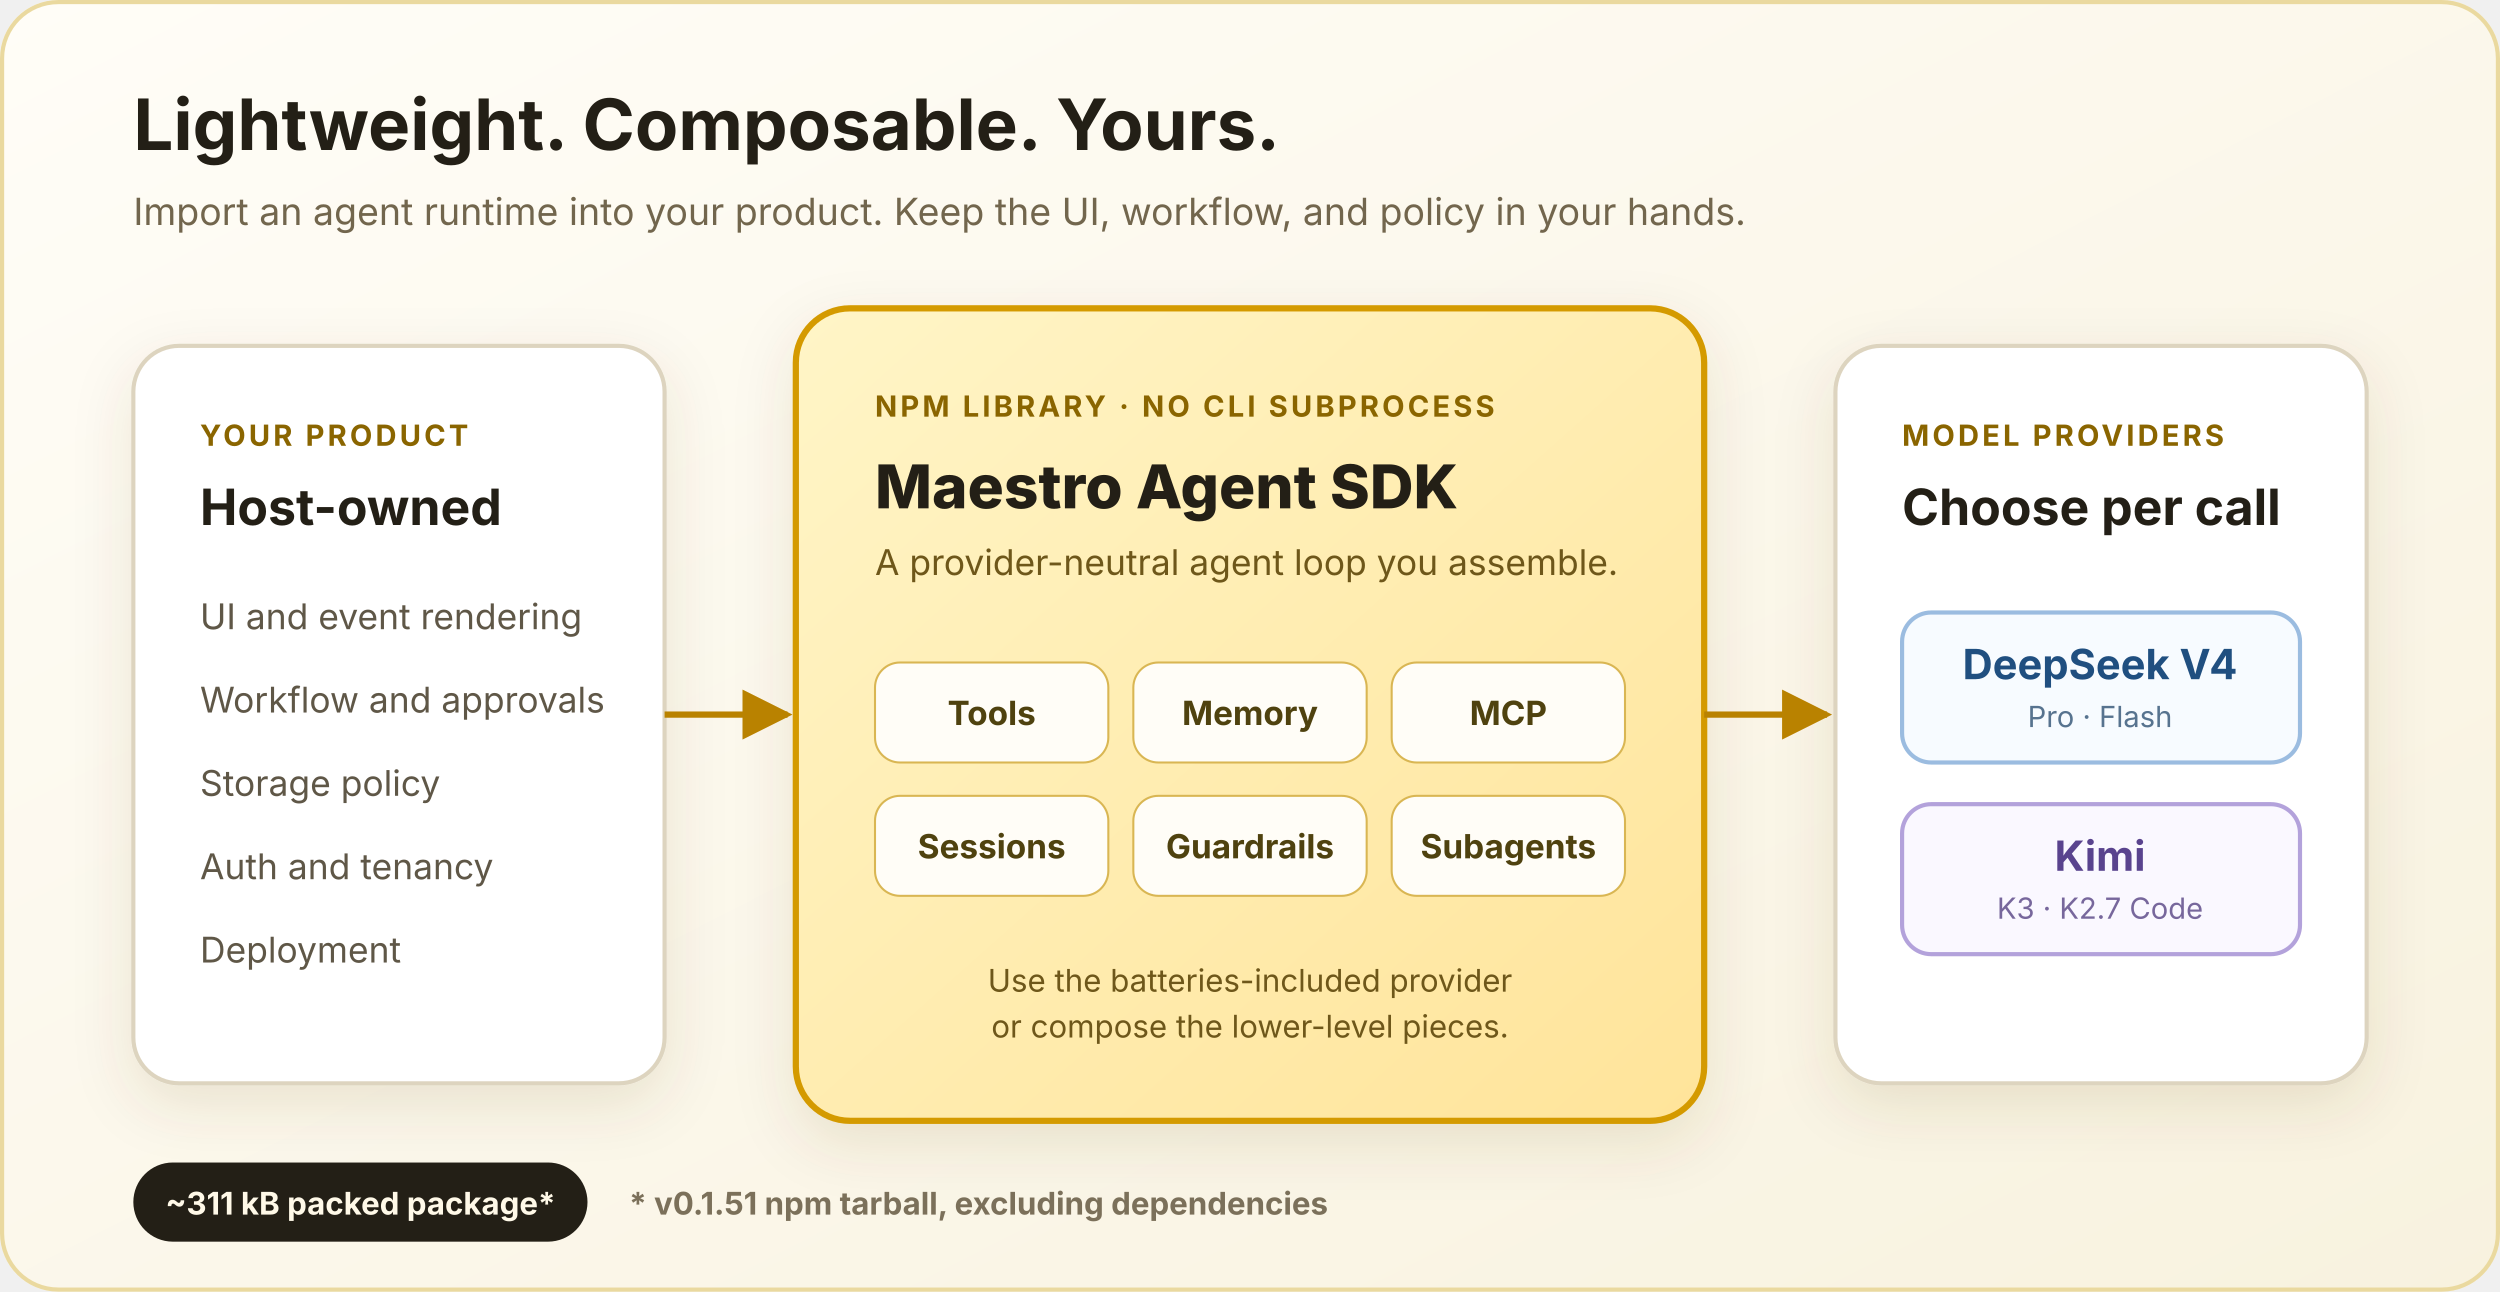
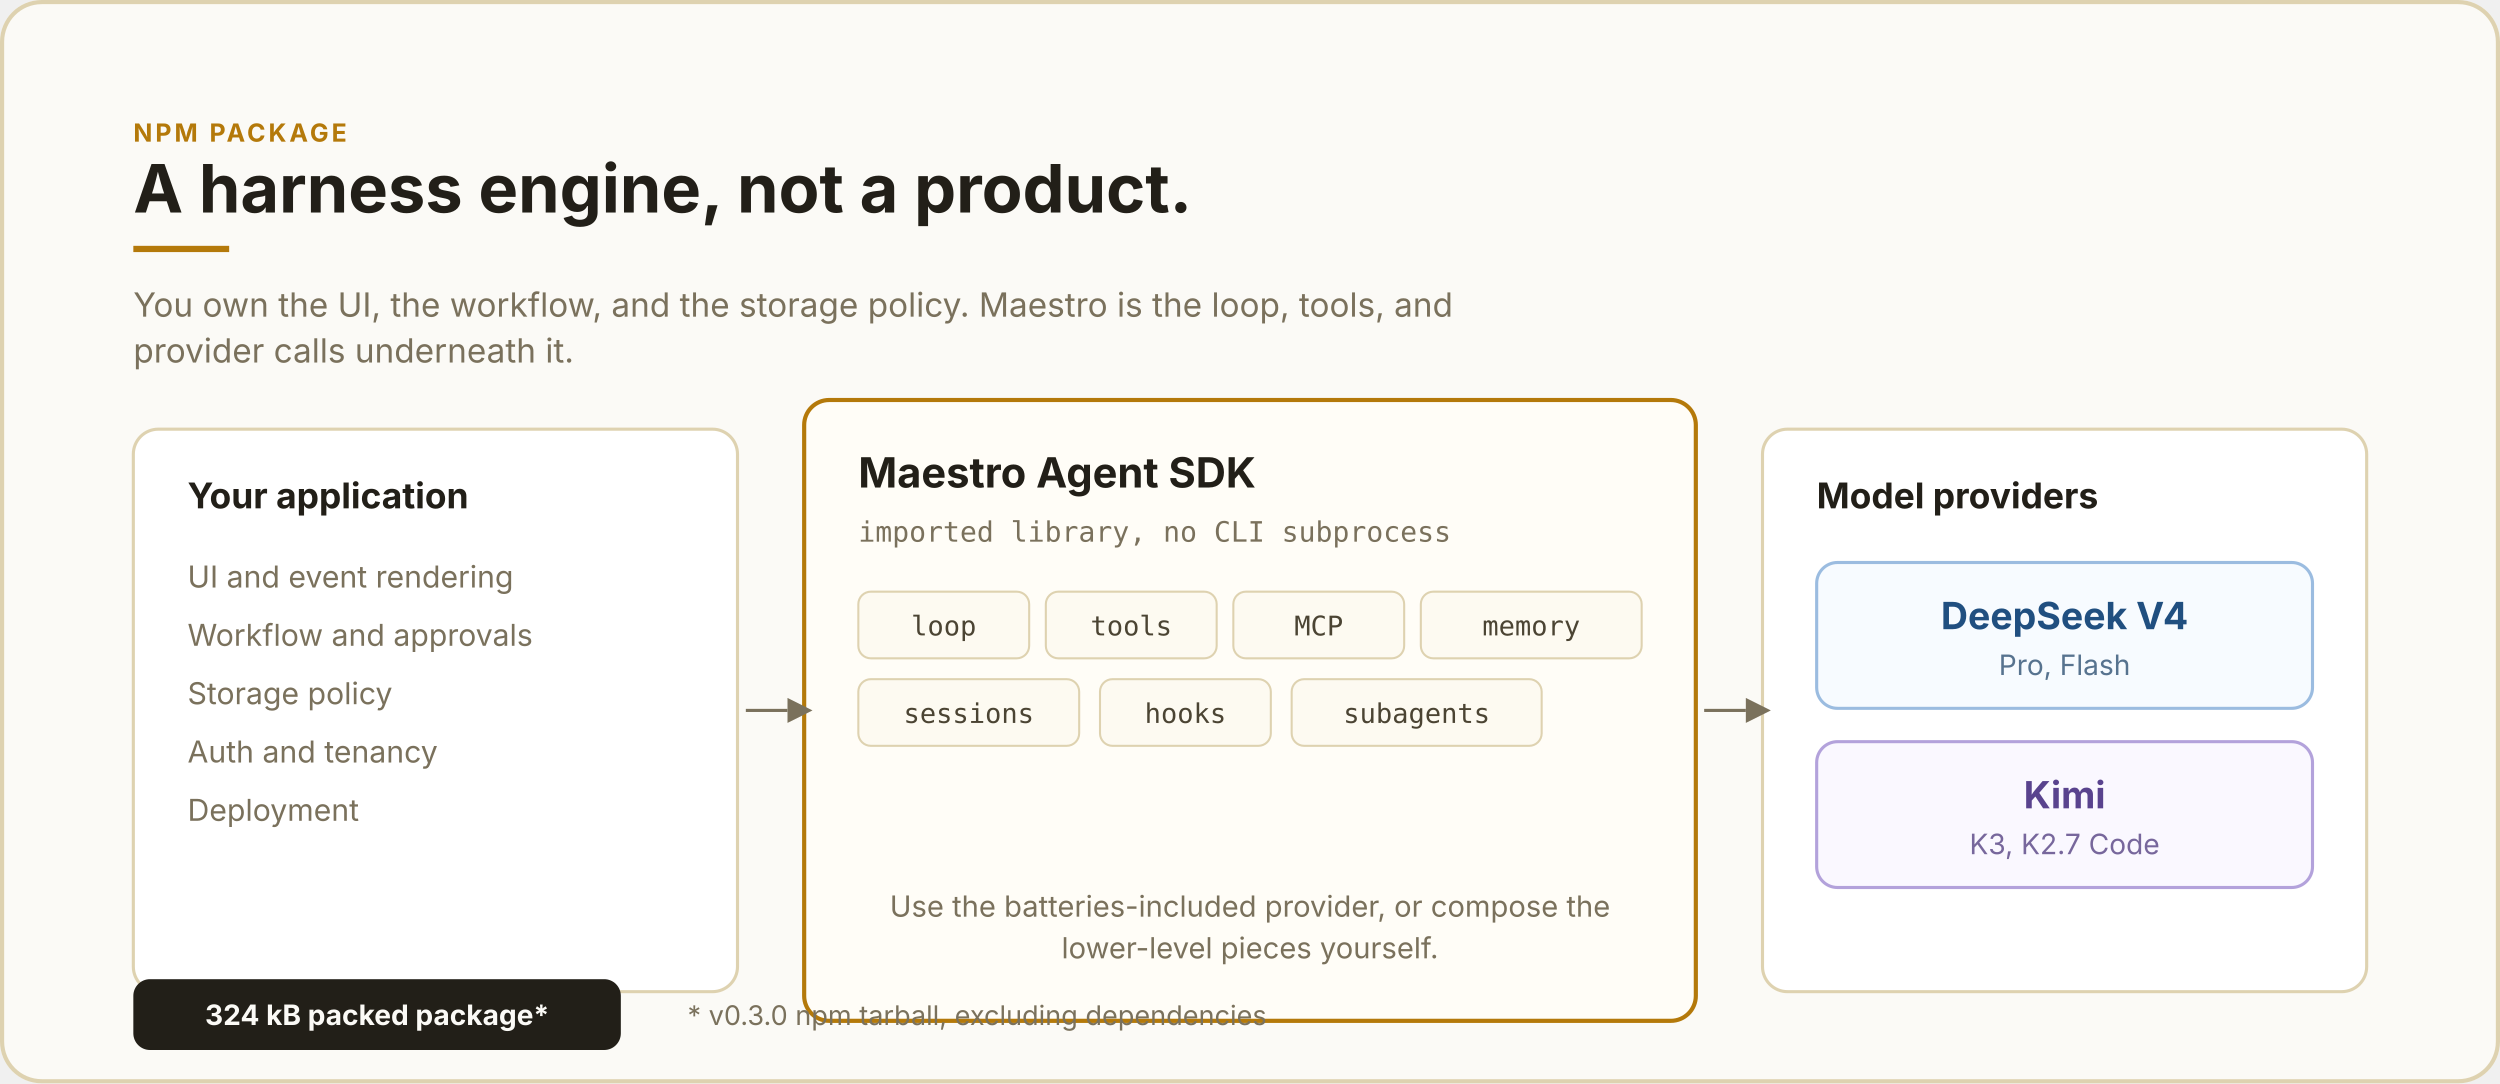
- <svg xmlns="http://www.w3.org/2000/svg" width="1200" height="620" viewBox="0 0 1200 620" role="img" aria-labelledby="title desc">
-   <defs>
-     <linearGradient id="bg" x1="0" y1="0" x2="1" y2="1">
-       <stop offset="0" stop-color="#fffdf7" />
-       <stop offset="1" stop-color="#f8f2df" />
-     </linearGradient>
-     <linearGradient id="core" x1="0" y1="0" x2="1" y2="1">
-       <stop offset="0" stop-color="#fff5c7" />
-       <stop offset="1" stop-color="#ffe49a" />
-     </linearGradient>
-     <filter id="shadow" x="-20%" y="-20%" width="140%" height="140%">
-       <feDropShadow dx="0" dy="10" stdDeviation="14" flood-color="#6b4f00" flood-opacity=".12" />
-     </filter>
-     <marker id="arrow" viewBox="0 0 10 10" refX="9" refY="5" markerWidth="8" markerHeight="8" orient="auto-start-reverse">
-       <path d="M 0 0 L 10 5 L 0 10 z" fill="#b98200" />
-     </marker>
-   </defs>
-   <rect width="1200" height="620" rx="28" fill="url(#bg)" />
-   <rect x="1" y="1" width="1198" height="618" rx="27" fill="none" stroke="#ead99f" stroke-width="2" />
-   <text x="64" y="72" fill="#231f16" font-family="Inter, ui-sans-serif, system-ui, sans-serif" font-size="34" font-weight="750">Lightweight. Composable. Yours.</text>
-   <text x="64" y="108" fill="#72664d" font-family="Inter, ui-sans-serif, system-ui, sans-serif" font-size="18">Import an agent runtime into your product. Keep the UI, workflow, and policy in your hands.</text>
-   <g filter="url(#shadow)">
-     <rect x="64" y="166" width="255" height="354" rx="22" fill="#ffffff" stroke="#ddd4bf" stroke-width="2" />
-     <rect x="382" y="148" width="436" height="390" rx="26" fill="url(#core)" stroke="#d49a00" stroke-width="3" />
-     <rect x="881" y="166" width="255" height="354" rx="22" fill="#ffffff" stroke="#ddd4bf" stroke-width="2" />
+ <svg xmlns="http://www.w3.org/2000/svg" width="1200" height="520" viewBox="0 0 1200 520" role="img" aria-labelledby="title desc">
+   <rect width="1200" height="520" rx="20" fill="#fbfaf6" />
+   <rect x="1" y="1" width="1198" height="518" rx="19" fill="none" stroke="#ded2b0" stroke-width="2" />
+   <text x="64" y="68" fill="#b4790a" font-family="Inter, ui-sans-serif, system-ui, sans-serif" font-size="12" font-weight="700" letter-spacing="1.4">NPM PACKAGE</text>
+   <text x="64" y="102" fill="#221f18" font-family="Inter, ui-sans-serif, system-ui, sans-serif" font-size="32" font-weight="750">A harness engine, not a product.</text>
+   <rect x="64" y="118" width="46" height="3" fill="#b4790a" />
+   <text x="64" y="152" fill="#7a715c" font-family="Inter, ui-sans-serif, system-ui, sans-serif" font-size="16">You own the UI, the workflow, and the storage policy. Maestro is the loop, tools, and</text>
+   <text x="64" y="174" fill="#7a715c" font-family="Inter, ui-sans-serif, system-ui, sans-serif" font-size="16">provider calls underneath it.</text>
+   <rect x="64" y="206" width="290" height="270" rx="12" fill="#ffffff" stroke="#ded2b0" stroke-width="1.5" />
+   <text x="90" y="244" fill="#221f18" font-family="Inter, ui-sans-serif, system-ui, sans-serif" font-size="17" font-weight="700">Your application</text>
+   <g fill="#7a715c" font-family="Inter, ui-sans-serif, system-ui, sans-serif" font-size="14.5">
+     <text x="90" y="282">UI and event rendering</text>
+     <text x="90" y="310">Workflow and approvals</text>
+     <text x="90" y="338">Storage policy</text>
+     <text x="90" y="366">Auth and tenancy</text>
+     <text x="90" y="394">Deployment</text>
  </g>
-   <text x="96" y="214" fill="#8a6500" font-family="Inter, ui-sans-serif, system-ui, sans-serif" font-size="14" font-weight="750" letter-spacing="1.5">YOUR PRODUCT</text>
-   <text x="96" y="252" fill="#231f16" font-family="Inter, ui-sans-serif, system-ui, sans-serif" font-size="24" font-weight="700">Host-owned</text>
-   <g fill="#5f5747" font-family="Inter, ui-sans-serif, system-ui, sans-serif" font-size="17">
-     <text x="96" y="302">UI and event rendering</text>
-     <text x="96" y="342">Workflow and approvals</text>
-     <text x="96" y="382">Storage policy</text>
-     <text x="96" y="422">Auth and tenancy</text>
-     <text x="96" y="462">Deployment</text>
+   <rect x="386" y="192" width="428" height="298" rx="12" fill="#fffdf7" stroke="#b4790a" stroke-width="2" />
+   <text x="412" y="234" fill="#221f18" font-family="Inter, ui-sans-serif, system-ui, sans-serif" font-size="20" font-weight="750">Maestro Agent SDK</text>
+   <text x="412" y="260" fill="#7a715c" font-family="ui-monospace, SFMono-Regular, Menlo, monospace" font-size="13.5">imported library, no CLI subprocess</text>
+   <g font-family="ui-monospace, SFMono-Regular, Menlo, monospace" font-size="13" fill="#4b4433" text-anchor="middle">
+     <rect x="412" y="284" width="82" height="32" rx="6" fill="#fdfaf1" stroke="#ded2b0" />
+     <text x="453" y="305">loop</text>
+     <rect x="502" y="284" width="82" height="32" rx="6" fill="#fdfaf1" stroke="#ded2b0" />
+     <text x="543" y="305">tools</text>
+     <rect x="592" y="284" width="82" height="32" rx="6" fill="#fdfaf1" stroke="#ded2b0" />
+     <text x="633" y="305">MCP</text>
+     <rect x="682" y="284" width="106" height="32" rx="6" fill="#fdfaf1" stroke="#ded2b0" />
+     <text x="735" y="305">memory</text>
+     <rect x="412" y="326" width="106" height="32" rx="6" fill="#fdfaf1" stroke="#ded2b0" />
+     <text x="465" y="347">sessions</text>
+     <rect x="528" y="326" width="82" height="32" rx="6" fill="#fdfaf1" stroke="#ded2b0" />
+     <text x="569" y="347">hooks</text>
+     <rect x="620" y="326" width="120" height="32" rx="6" fill="#fdfaf1" stroke="#ded2b0" />
+     <text x="680" y="347">subagents</text>
  </g>
-   <text x="420" y="200" fill="#8a6500" font-family="Inter, ui-sans-serif, system-ui, sans-serif" font-size="14" font-weight="750" letter-spacing="1.5">NPM LIBRARY · NO CLI SUBPROCESS</text>
-   <text x="420" y="244" fill="#231f16" font-family="Inter, ui-sans-serif, system-ui, sans-serif" font-size="29" font-weight="780">Maestro Agent SDK</text>
-   <text x="420" y="276" fill="#6e571a" font-family="Inter, ui-sans-serif, system-ui, sans-serif" font-size="17">A provider-neutral agent loop you assemble.</text>
-   <g font-family="Inter, ui-sans-serif, system-ui, sans-serif" font-size="16" font-weight="650" text-anchor="middle">
-     <rect x="420" y="318" width="112" height="48" rx="12" fill="#fffdf7" stroke="#d9b653" />
-     <text x="476" y="348" fill="#4f420f">Tools</text>
-     <rect x="544" y="318" width="112" height="48" rx="12" fill="#fffdf7" stroke="#d9b653" />
-     <text x="600" y="348" fill="#4f420f">Memory</text>
-     <rect x="668" y="318" width="112" height="48" rx="12" fill="#fffdf7" stroke="#d9b653" />
-     <text x="724" y="348" fill="#4f420f">MCP</text>
-     <rect x="420" y="382" width="112" height="48" rx="12" fill="#fffdf7" stroke="#d9b653" />
-     <text x="476" y="412" fill="#4f420f">Sessions</text>
-     <rect x="544" y="382" width="112" height="48" rx="12" fill="#fffdf7" stroke="#d9b653" />
-     <text x="600" y="412" fill="#4f420f">Guardrails</text>
-     <rect x="668" y="382" width="112" height="48" rx="12" fill="#fffdf7" stroke="#d9b653" />
-     <text x="724" y="412" fill="#4f420f">Subagents</text>
-   </g>
-   <text x="600" y="476" fill="#6e571a" font-family="Inter, ui-sans-serif, system-ui, sans-serif" font-size="15" text-anchor="middle">Use the batteries-included provider</text>
-   <text x="600" y="498" fill="#6e571a" font-family="Inter, ui-sans-serif, system-ui, sans-serif" font-size="15" text-anchor="middle">or compose the lower-level pieces.</text>
-   <text x="913" y="214" fill="#8a6500" font-family="Inter, ui-sans-serif, system-ui, sans-serif" font-size="14" font-weight="750" letter-spacing="1.5">MODEL PROVIDERS</text>
-   <text x="913" y="252" fill="#231f16" font-family="Inter, ui-sans-serif, system-ui, sans-serif" font-size="24" font-weight="700">Choose per call</text>
-   <rect x="913" y="294" width="191" height="72" rx="14" fill="#f7fbff" stroke="#9bbce0" stroke-width="2" />
-   <text x="1008" y="326" fill="#204f80" font-family="Inter, ui-sans-serif, system-ui, sans-serif" font-size="20" font-weight="720" text-anchor="middle">DeepSeek V4</text>
-   <text x="1008" y="349" fill="#57738f" font-family="Inter, ui-sans-serif, system-ui, sans-serif" font-size="14" text-anchor="middle">Pro · Flash</text>
-   <rect x="913" y="386" width="191" height="72" rx="14" fill="#faf8ff" stroke="#b3a2db" stroke-width="2" />
-   <text x="1008" y="418" fill="#59438e" font-family="Inter, ui-sans-serif, system-ui, sans-serif" font-size="20" font-weight="720" text-anchor="middle">Kimi</text>
-   <text x="1008" y="441" fill="#77679c" font-family="Inter, ui-sans-serif, system-ui, sans-serif" font-size="14" text-anchor="middle">K3 · K2.7 Code</text>
-   <path d="M 319 343 C 342 343, 352 343, 378 343" fill="none" stroke="#b98200" stroke-width="3" marker-end="url(#arrow)" />
-   <path d="M 818 343 C 842 343, 852 343, 877 343" fill="none" stroke="#b98200" stroke-width="3" marker-end="url(#arrow)" />
-   <g font-family="Inter, ui-sans-serif, system-ui, sans-serif" font-size="15" font-weight="650">
-     <rect x="64" y="558" width="218" height="38" rx="19" fill="#231f16" />
-     <text x="173" y="583" fill="#fff9e8" text-anchor="middle">~311 kB packed package*</text>
-     <text x="302" y="583" fill="#7b705a">* v0.1.51 npm tarball, excluding dependencies</text>
-   </g>
+   <text x="600" y="440" fill="#7a715c" font-family="Inter, ui-sans-serif, system-ui, sans-serif" font-size="14" text-anchor="middle">Use the batteries-included provider, or compose the</text>
+   <text x="600" y="460" fill="#7a715c" font-family="Inter, ui-sans-serif, system-ui, sans-serif" font-size="14" text-anchor="middle">lower-level pieces yourself.</text>
+   <rect x="846" y="206" width="290" height="270" rx="12" fill="#ffffff" stroke="#ded2b0" stroke-width="1.5" />
+   <text x="872" y="244" fill="#221f18" font-family="Inter, ui-sans-serif, system-ui, sans-serif" font-size="17" font-weight="700">Model providers</text>
+   <rect x="872" y="270" width="238" height="70" rx="10" fill="#f7fbff" stroke="#9bbce0" stroke-width="1.5" />
+   <text x="991" y="302" fill="#204f80" font-family="Inter, ui-sans-serif, system-ui, sans-serif" font-size="18" font-weight="700" text-anchor="middle">DeepSeek V4</text>
+   <text x="991" y="324" fill="#57738f" font-family="Inter, ui-sans-serif, system-ui, sans-serif" font-size="13.5" text-anchor="middle">Pro, Flash</text>
+   <rect x="872" y="356" width="238" height="70" rx="10" fill="#faf8ff" stroke="#b3a2db" stroke-width="1.5" />
+   <text x="991" y="388" fill="#59438e" font-family="Inter, ui-sans-serif, system-ui, sans-serif" font-size="18" font-weight="700" text-anchor="middle">Kimi</text>
+   <text x="991" y="410" fill="#77679c" font-family="Inter, ui-sans-serif, system-ui, sans-serif" font-size="13.5" text-anchor="middle">K3, K2.7 Code</text>
+   <path d="M 358 341 L 378 341" fill="none" stroke="#7a715c" stroke-width="1.5" />
+   <path d="M 378 335 L 390 341 L 378 347 Z" fill="#7a715c" />
+   <path d="M 818 341 L 838 341" fill="none" stroke="#7a715c" stroke-width="1.5" />
+   <path d="M 838 335 L 850 341 L 838 347 Z" fill="#7a715c" />
+   <rect x="64" y="470" width="234" height="34" rx="8" fill="#221f18" />
+   <text x="181" y="492" fill="#fbfaf6" font-family="Inter, ui-sans-serif, system-ui, sans-serif" font-size="13.5" font-weight="650" text-anchor="middle">324 kB packed package*</text>
+   <text x="330" y="492" fill="#7a715c" font-family="Inter, ui-sans-serif, system-ui, sans-serif" font-size="13">* v0.3.0 npm tarball, excluding dependencies</text>
</svg>
